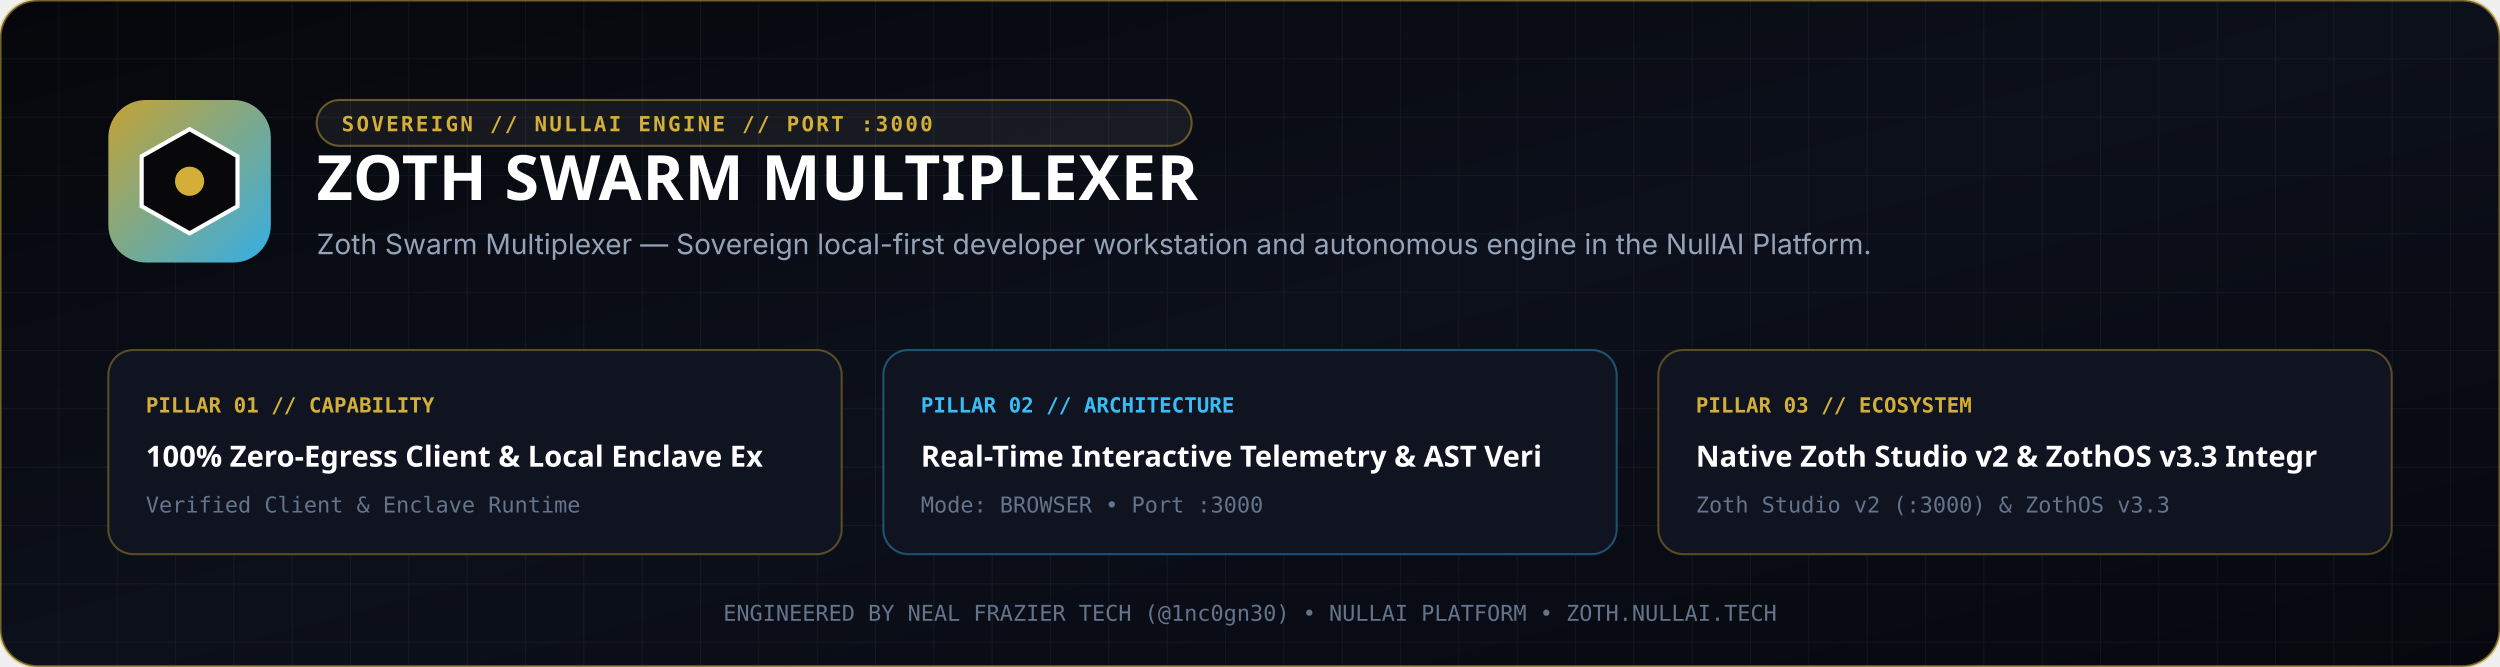
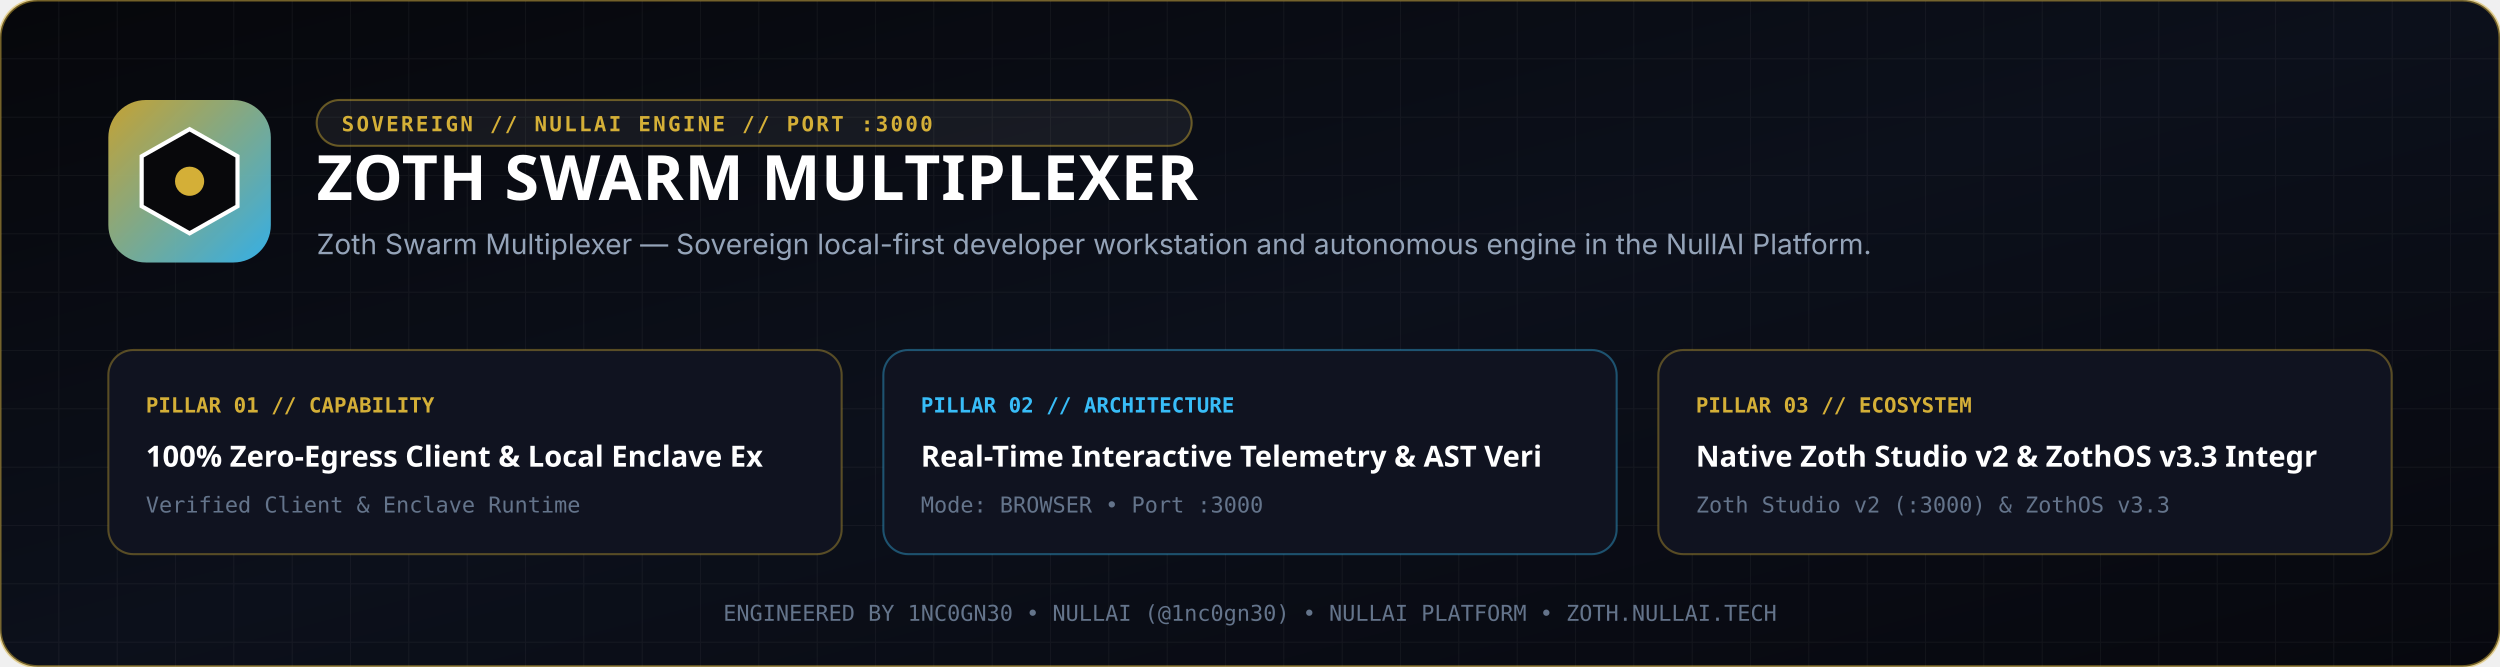
<svg xmlns="http://www.w3.org/2000/svg" viewBox="0 0 1200 320" width="100%" height="100%">
  <defs>
    <linearGradient id="bg" x1="0%" y1="0%" x2="100%" y2="100%">
      <stop offset="0%" stop-color="#06070B" />
      <stop offset="50%" stop-color="#0C101B" />
      <stop offset="100%" stop-color="#07080E" />
    </linearGradient>
    <linearGradient id="accent" x1="0%" y1="0%" x2="100%" y2="100%">
      <stop offset="0%" stop-color="#D4AF37" />
      <stop offset="100%" stop-color="#38BDF8" />
    </linearGradient>
    <pattern id="grid" width="28" height="28" patternUnits="userSpaceOnUse">
      <path d="M 28 0 L 0 0 0 28" fill="none" stroke="rgba(255,255,255,0.04)" stroke-width="1" />
    </pattern>
  </defs>
  <rect width="1200" height="320" rx="18" fill="url(#bg)" stroke="#D4AF37" stroke-opacity="0.5" stroke-width="1.5" />
  <rect width="1200" height="320" rx="18" fill="url(#grid)" />
  <g transform="translate(52, 48)">
    <rect width="78" height="78" rx="18" fill="url(#accent)" opacity="0.92" />
    <polygon points="39,14 62,27 62,51 39,64 16,51 16,27" fill="#08080B" stroke="#FFFFFF" stroke-width="2" />
    <circle cx="39" cy="39" r="7" fill="#D4AF37" />
  </g>
  <g transform="translate(152, 62)">
    <rect x="0" y="-14" width="420" height="22" rx="11" fill="rgba(255,255,255,0.06)" stroke="#D4AF37" stroke-opacity="0.45" />
    <text x="12" y="1" fill="#D4AF37" font-family="JetBrains Mono, monospace" font-size="10" font-weight="700" letter-spacing="1.1">SOVEREIGN // NULLAI ENGINE // PORT :3000</text>
    <text x="0" y="34" fill="#FFFFFF" font-family="Syne, Space Grotesk, sans-serif" font-size="30" font-weight="800" letter-spacing="0.4">ZOTH SWARM MULTIPLEXER</text>
    <text x="0" y="60" fill="#94A3B8" font-family="Inter, sans-serif" font-size="13.5">Zoth Swarm Multiplexer — Sovereign local-first developer workstation and autonomous engine in the NullAI Platform.</text>
  </g>
  <g transform="translate(52, 168)">
    <rect x="0" y="0" width="352" height="98" rx="12" fill="#101320" stroke="#D4AF37" stroke-opacity="0.38" />
    <text x="18" y="30" fill="#D4AF37" font-family="JetBrains Mono, monospace" font-size="10" font-weight="700">PILLAR 01 // CAPABILITY</text>
    <text x="18" y="56" fill="#FFFFFF" font-family="Space Grotesk, sans-serif" font-size="14" font-weight="700">100% Zero-Egress Client &amp; Local Enclave Ex</text>
    <text x="18" y="78" fill="#64748B" font-family="JetBrains Mono, monospace" font-size="10.5">Verified Client &amp; Enclave Runtime</text>
    <rect x="372" y="0" width="352" height="98" rx="12" fill="#101320" stroke="#38BDF8" stroke-opacity="0.38" />
    <text x="390" y="30" fill="#38BDF8" font-family="JetBrains Mono, monospace" font-size="10" font-weight="700">PILLAR 02 // ARCHITECTURE</text>
    <text x="390" y="56" fill="#FFFFFF" font-family="Space Grotesk, sans-serif" font-size="14" font-weight="700">Real-Time Interactive Telemetry &amp; AST Veri</text>
    <text x="390" y="78" fill="#64748B" font-family="JetBrains Mono, monospace" font-size="10.5">Mode: BROWSER • Port :3000</text>
    <rect x="744" y="0" width="352" height="98" rx="12" fill="#101320" stroke="#D4AF37" stroke-opacity="0.38" />
    <text x="762" y="30" fill="#D4AF37" font-family="JetBrains Mono, monospace" font-size="10" font-weight="700">PILLAR 03 // ECOSYSTEM</text>
    <text x="762" y="56" fill="#FFFFFF" font-family="Space Grotesk, sans-serif" font-size="14" font-weight="700">Native Zoth Studio v2 &amp; ZothOS v3.3 Integr</text>
    <text x="762" y="78" fill="#64748B" font-family="JetBrains Mono, monospace" font-size="10.5">Zoth Studio v2 (:3000) &amp; ZothOS v3.3</text>
  </g>
  <text x="600" y="298" text-anchor="middle" fill="#64748B" font-family="JetBrains Mono, monospace" font-size="10.5">
-     ENGINEERED BY NEAL FRAZIER TECH (@1nc0gn30)  •  NULLAI PLATFORM  •  ZOTH.NULLAI.TECH
+     ENGINEERED BY 1NC0GN30 • NULLAI (@1nc0gn30)  •  NULLAI PLATFORM  •  ZOTH.NULLAI.TECH
  </text>
</svg>
